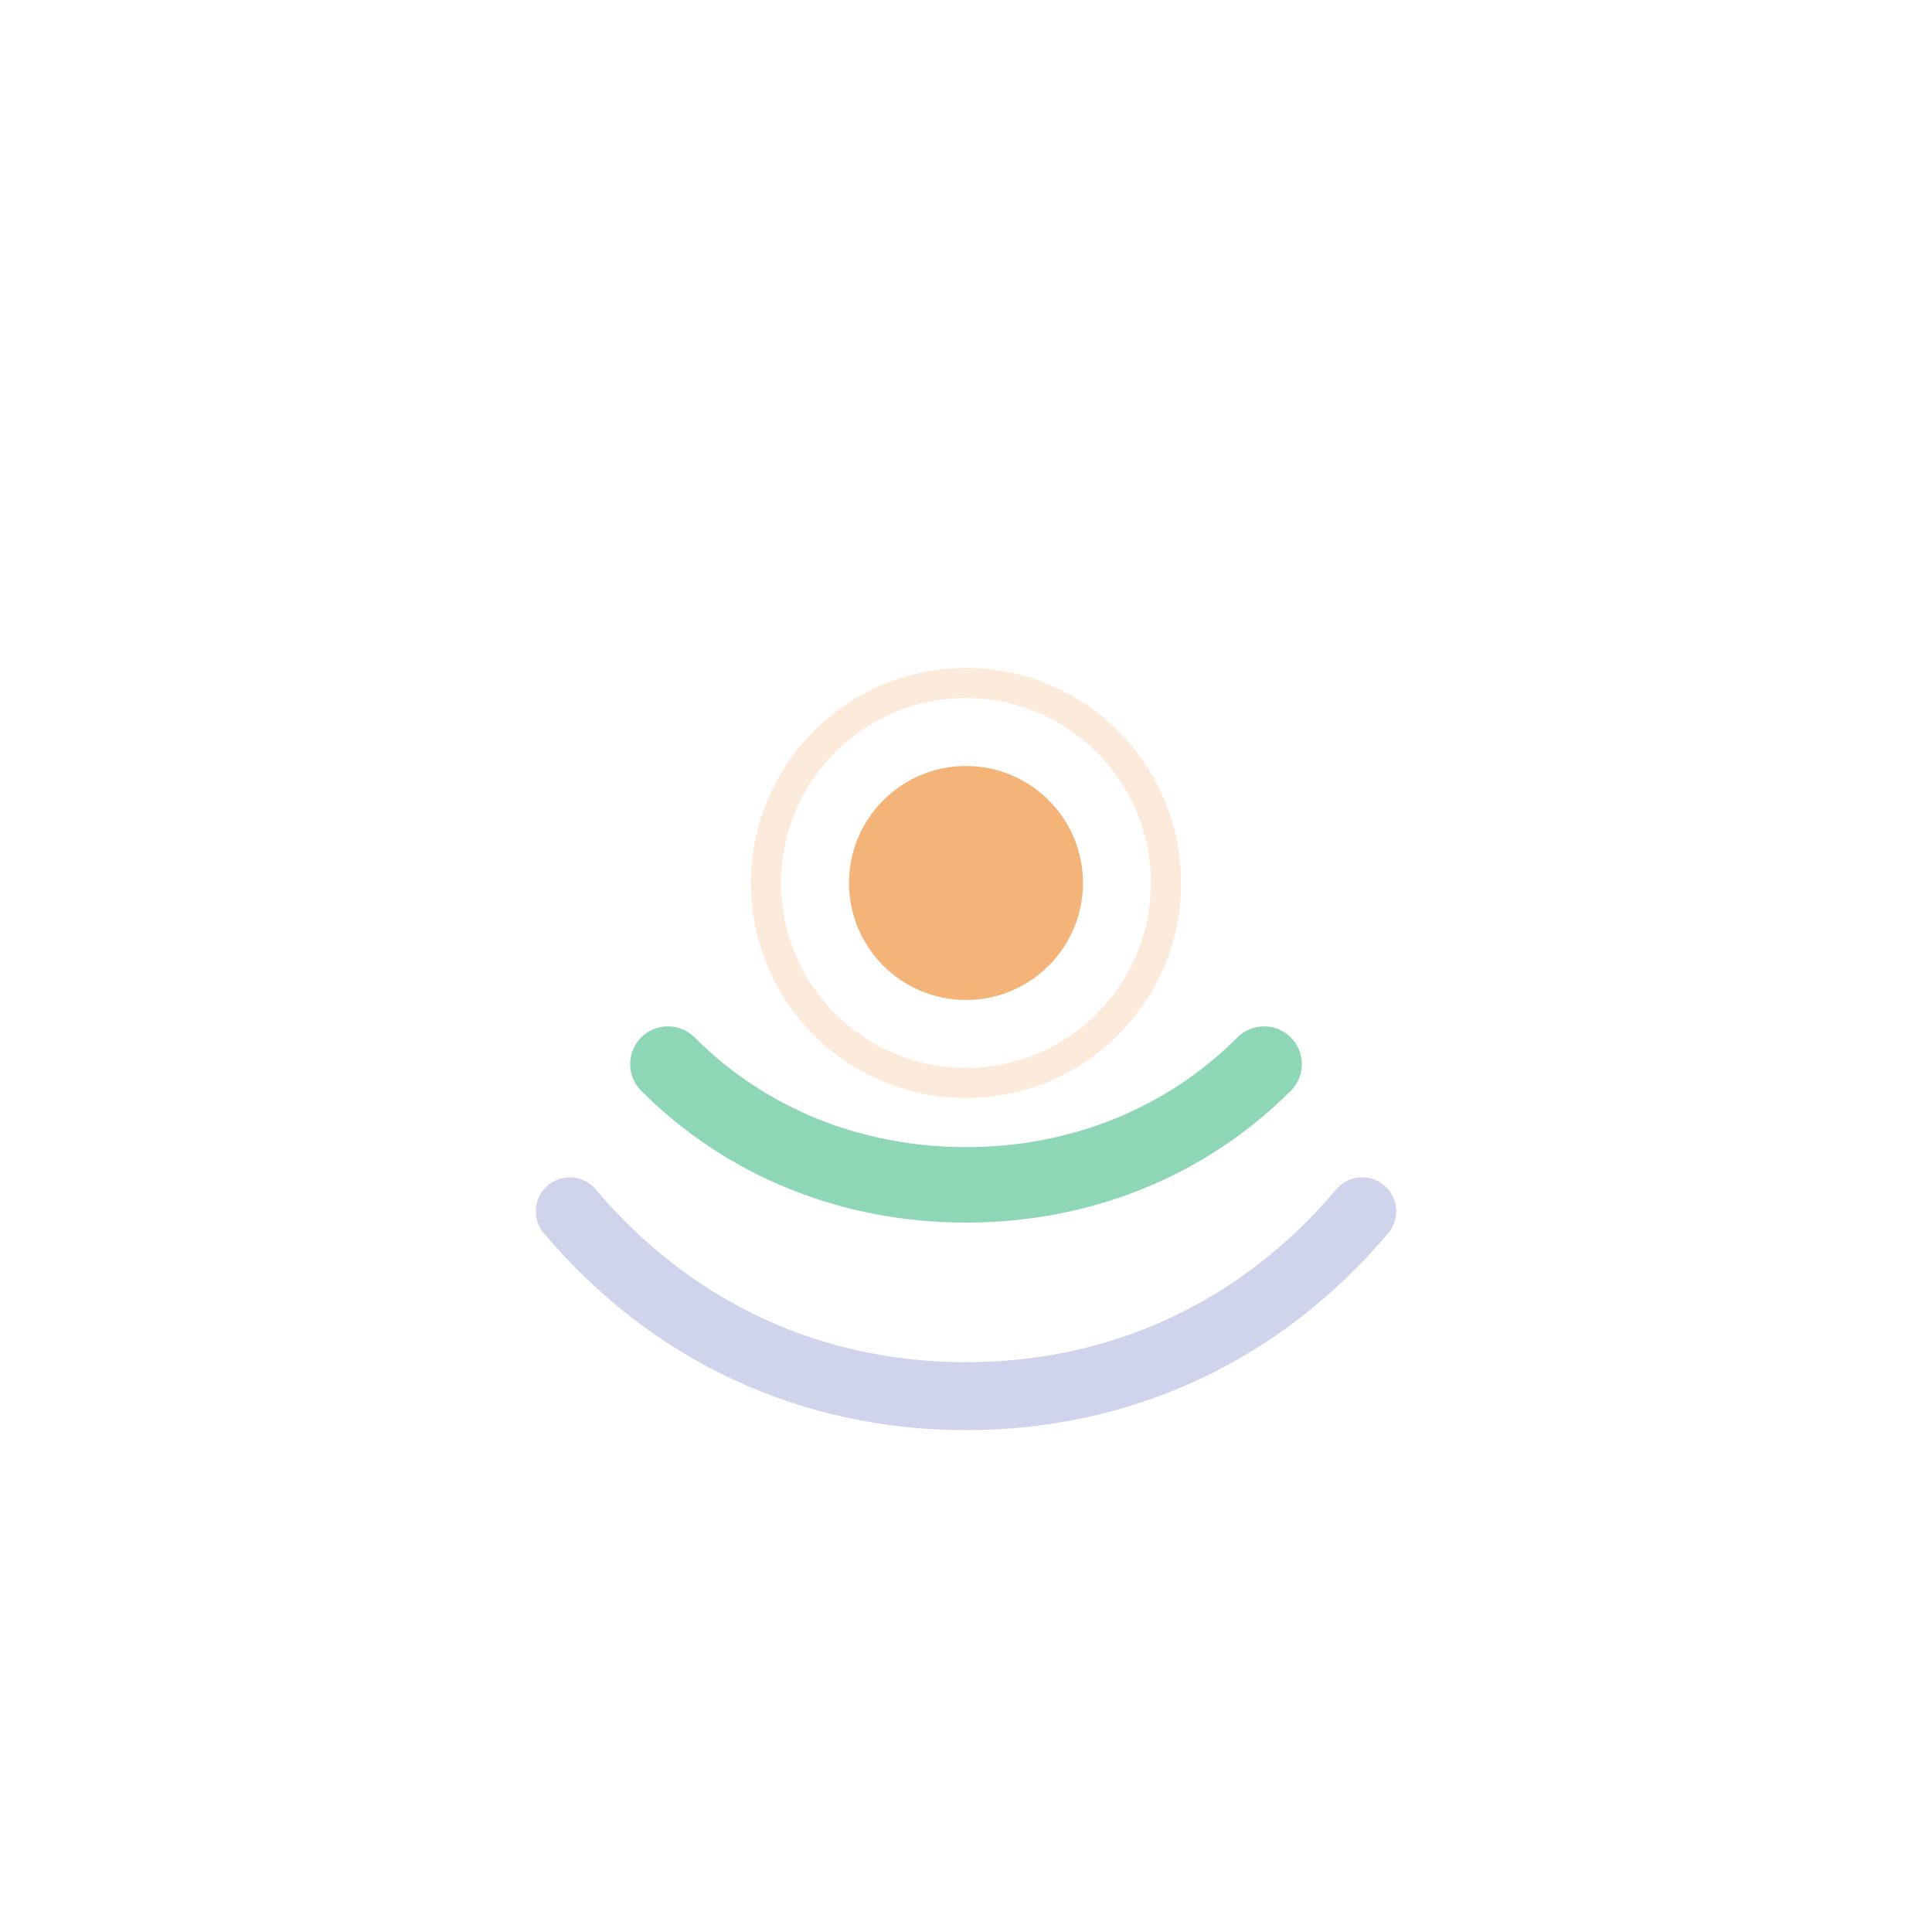
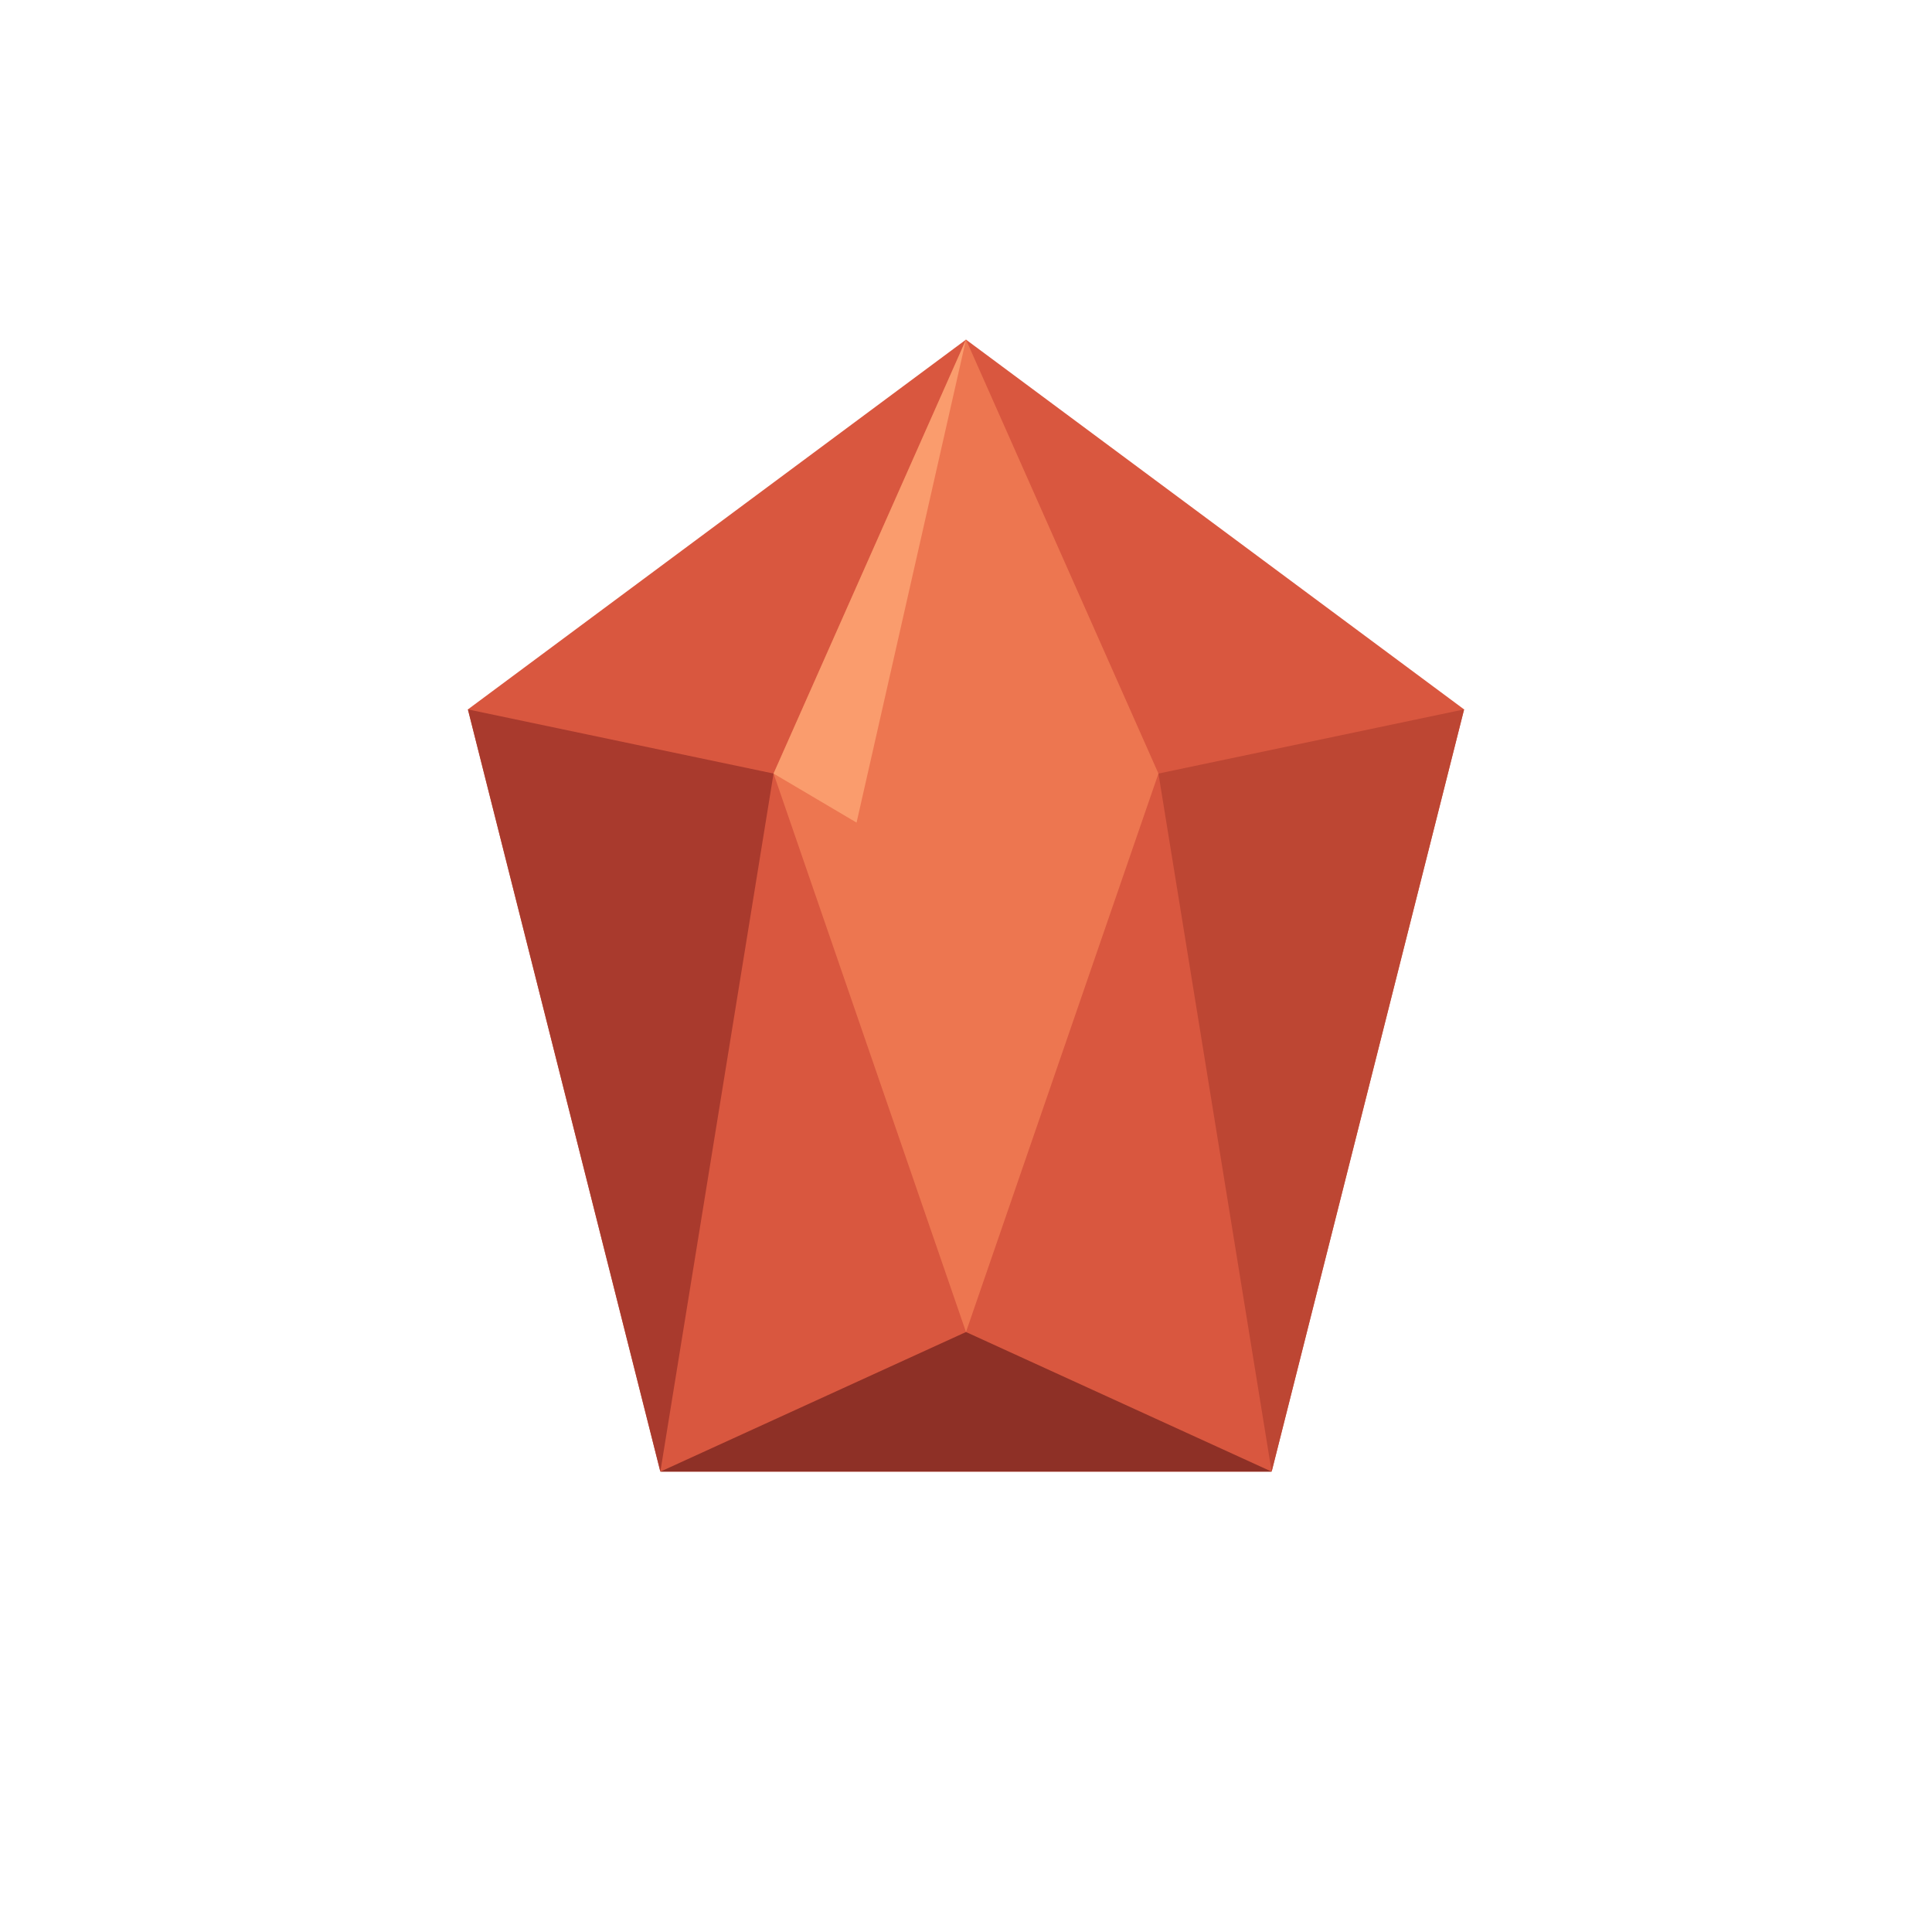
<svg xmlns="http://www.w3.org/2000/svg" viewBox="0 0 512 512" fill="none">
-   <path d="M151 321C178 353 215 370 256 370C297 370 334 353 361 321" stroke="#9FA8DA" stroke-width="18" stroke-linecap="round" opacity=".5" />
-   <path d="M177 282C198 303 226 314 256 314C286 314 314 303 335 282" stroke="#5CC497" stroke-width="20" stroke-linecap="round" opacity=".7" />
-   <circle cx="256" cy="234" r="31" fill="#F2A359" opacity=".82" />
-   <circle cx="256" cy="234" r="53" stroke="#F2A359" stroke-width="8" opacity=".22" />
+   <path d="M256 90L388 188L337 390H175L124 188L256 90Z" fill="#D9573F" />
+   <path d="M124 188L205 205L175 390L124 188Z" fill="#A93A2D" />
+   <path d="M388 188L307 205L337 390L388 188Z" fill="#BD4633" />
+   <path d="M205 205L256 90L307 205L256 353L205 205Z" fill="#ED7650" />
+   <path d="M175 390L256 353L337 390H175Z" fill="#8E3026" />
+   <path d="M205 205L256 90L227 218Z" fill="#FFAA78" opacity=".72" />
</svg>
